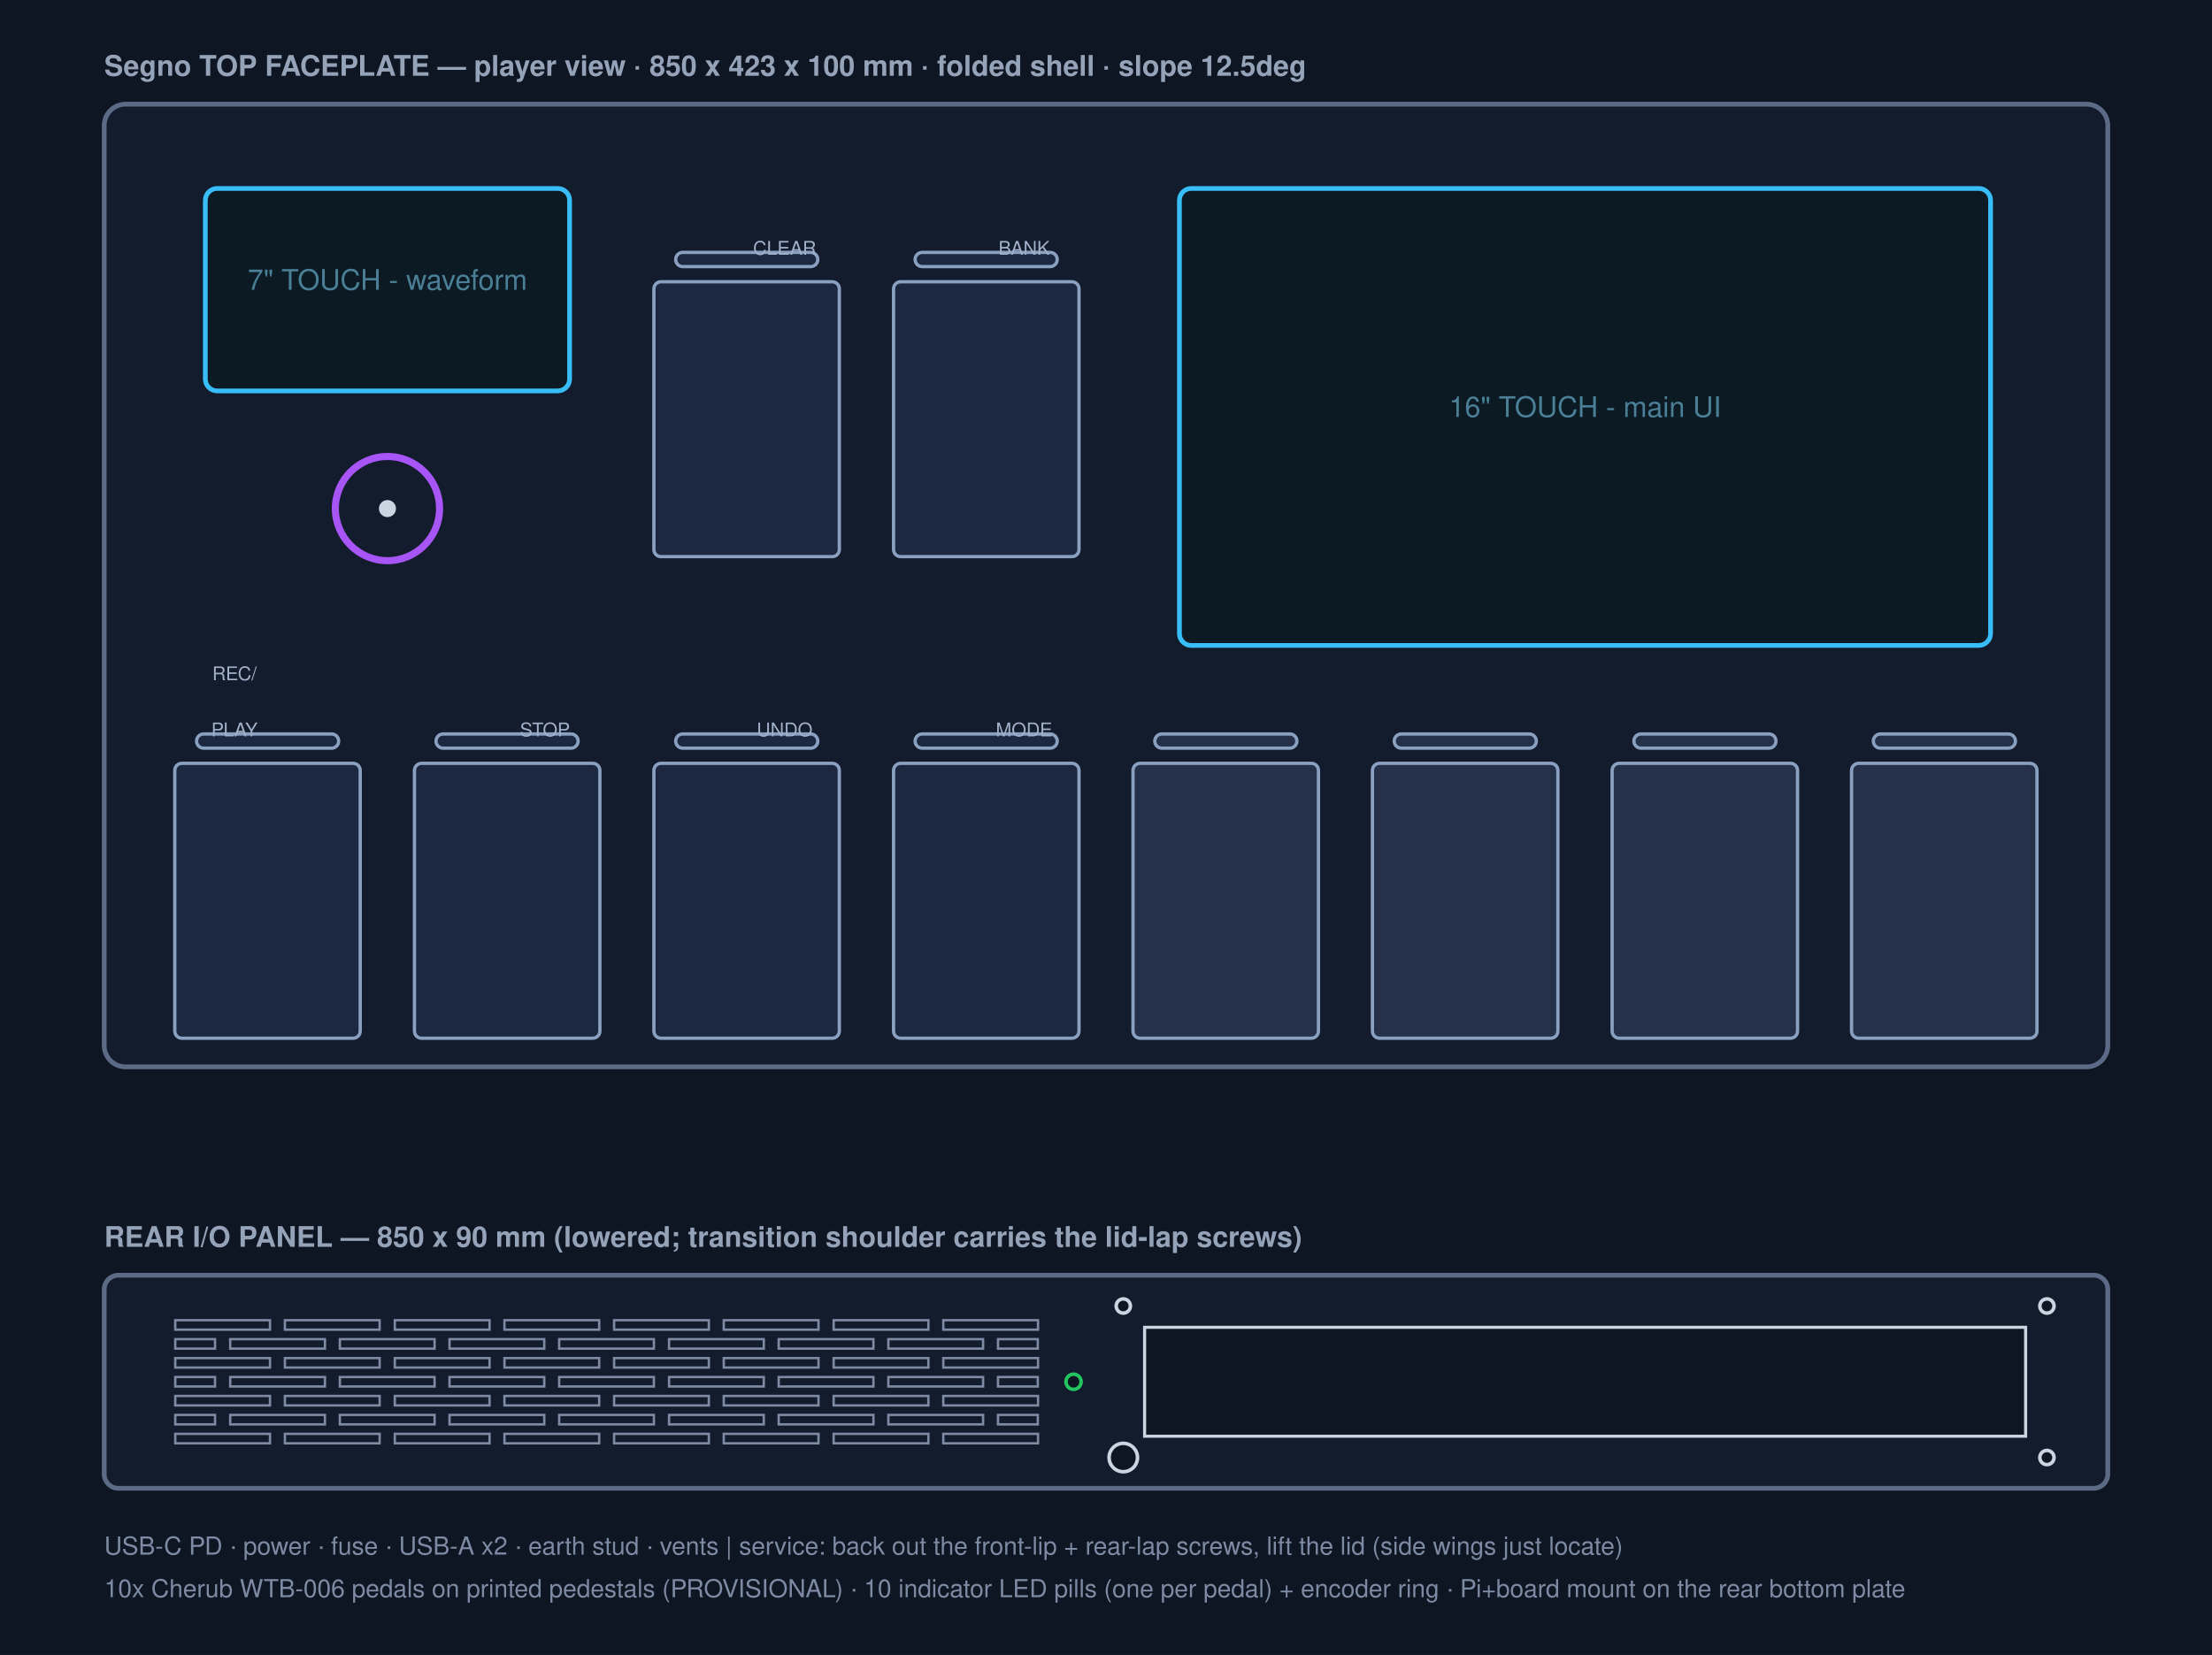
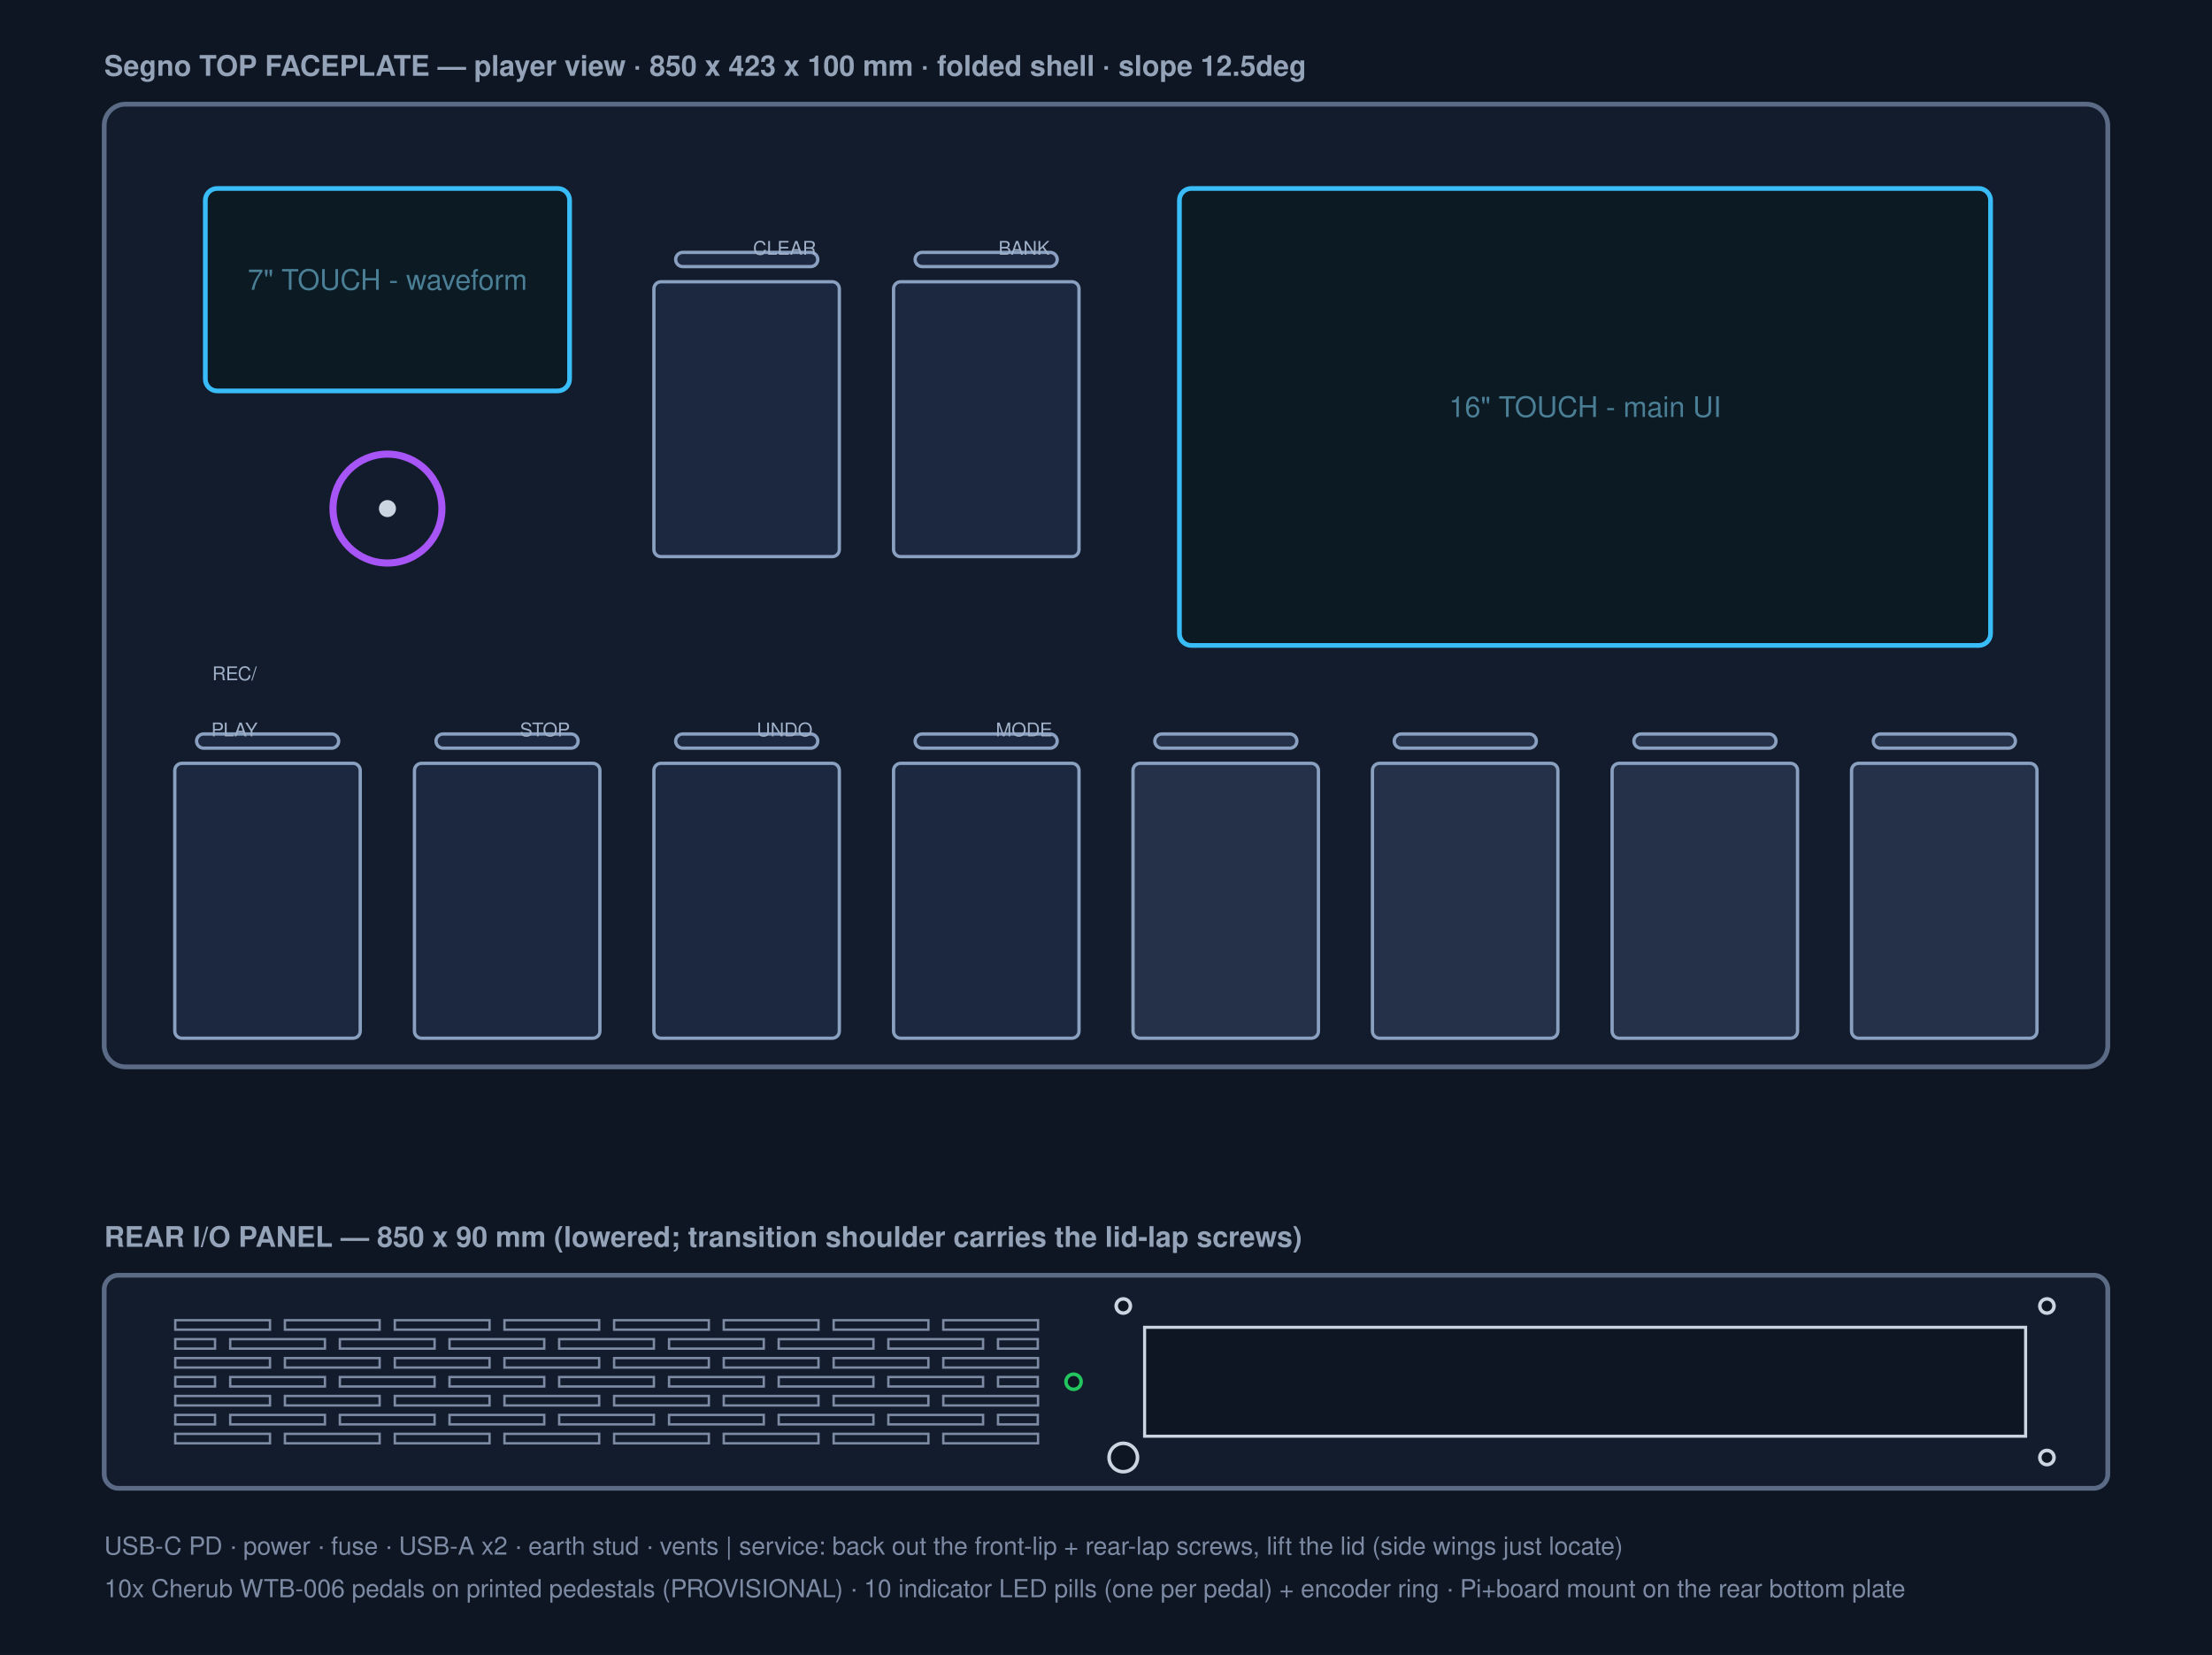
<svg xmlns="http://www.w3.org/2000/svg" viewBox="0 0 934 699" font-family="Helvetica,Arial,sans-serif">
  <rect width="934" height="699" fill="#0f1623" />
  <text x="44" y="32" fill="#94a3b8" font-size="12" font-weight="600">Segno TOP FACEPLATE — player view · 850 x 423 x 100 mm · folded shell · slope 12.5deg</text>
  <rect x="44" y="44" width="846.0" height="406.6" rx="9" fill="#131c2c" stroke="#5b6b86" stroke-width="2" />
  <rect x="73.8" y="322.4" width="78.3" height="116.1" rx="3" fill="#1c2740" stroke="#8aa0c0" stroke-width="1.4" />
  <rect x="175.0" y="322.4" width="78.3" height="116.1" rx="3" fill="#1c2740" stroke="#8aa0c0" stroke-width="1.4" />
  <rect x="276.1" y="322.4" width="78.3" height="116.1" rx="3" fill="#1c2740" stroke="#8aa0c0" stroke-width="1.4" />
  <rect x="377.3" y="322.4" width="78.3" height="116.1" rx="3" fill="#1c2740" stroke="#8aa0c0" stroke-width="1.4" />
  <rect x="478.4" y="322.4" width="78.3" height="116.1" rx="3" fill="#243149" stroke="#8aa0c0" stroke-width="1.4" />
  <rect x="579.5" y="322.4" width="78.3" height="116.1" rx="3" fill="#243149" stroke="#8aa0c0" stroke-width="1.4" />
  <rect x="680.7" y="322.4" width="78.3" height="116.1" rx="3" fill="#243149" stroke="#8aa0c0" stroke-width="1.4" />
  <rect x="781.8" y="322.4" width="78.3" height="116.1" rx="3" fill="#243149" stroke="#8aa0c0" stroke-width="1.4" />
  <rect x="276.1" y="119.0" width="78.3" height="116.1" rx="3" fill="#1c2740" stroke="#8aa0c0" stroke-width="1.4" />
  <rect x="377.3" y="119.0" width="78.3" height="116.1" rx="3" fill="#1c2740" stroke="#8aa0c0" stroke-width="1.4" />
  <rect x="83.0" y="310.0" width="60.0" height="6.0" rx="3" fill="#1c2740" stroke="#8aa0c0" stroke-width="1.4" />
  <rect x="184.1" y="310.0" width="60.0" height="6.0" rx="3" fill="#1c2740" stroke="#8aa0c0" stroke-width="1.4" />
  <rect x="285.3" y="310.0" width="60.0" height="6.0" rx="3" fill="#1c2740" stroke="#8aa0c0" stroke-width="1.4" />
  <rect x="386.4" y="310.0" width="60.0" height="6.0" rx="3" fill="#1c2740" stroke="#8aa0c0" stroke-width="1.4" />
  <rect x="487.6" y="310.0" width="60.0" height="6.0" rx="3" fill="#243149" stroke="#8aa0c0" stroke-width="1.4" />
  <rect x="588.7" y="310.0" width="60.0" height="6.0" rx="3" fill="#243149" stroke="#8aa0c0" stroke-width="1.4" />
  <rect x="689.9" y="310.0" width="60.0" height="6.0" rx="3" fill="#243149" stroke="#8aa0c0" stroke-width="1.4" />
  <rect x="791.0" y="310.0" width="60.0" height="6.0" rx="3" fill="#243149" stroke="#8aa0c0" stroke-width="1.4" />
  <rect x="285.3" y="106.6" width="60.0" height="6.0" rx="3" fill="#1c2740" stroke="#8aa0c0" stroke-width="1.4" />
  <rect x="386.4" y="106.6" width="60.0" height="6.0" rx="3" fill="#1c2740" stroke="#8aa0c0" stroke-width="1.4" />
  <rect x="86.7" y="79.6" width="153.8" height="85.5" rx="5" fill="#0c1a24" stroke="#38bdf8" stroke-width="2" />
  <text x="163.6" y="122.4" fill="#4a7f96" font-size="12" text-anchor="middle">7" TOUCH - waveform</text>
  <rect x="498.0" y="79.6" width="342.5" height="193.0" rx="5" fill="#0c1a24" stroke="#38bdf8" stroke-width="2" />
  <text x="669.3" y="176.1" fill="#4a7f96" font-size="12" text-anchor="middle">16" TOUCH - main UI</text>
-   <circle cx="163.6" cy="214.8" r="22.0" fill="none" stroke="#a855f7" stroke-width="3" />
+   <circle cx="163.6" cy="214.8" r="23.0" fill="none" stroke="#a855f7" stroke-width="3" />
  <circle cx="163.6" cy="214.8" r="3.6" fill="#cbd5e1" />
  <text x="99.0" y="287.3" fill="#9fb0c8" font-size="8" text-anchor="middle">REC/</text>
  <text x="99.0" y="311.0" fill="#9fb0c8" font-size="8" text-anchor="middle">PLAY</text>
  <text x="230.1" y="311.0" fill="#9fb0c8" font-size="8" text-anchor="middle">STOP</text>
  <text x="331.3" y="311.0" fill="#9fb0c8" font-size="8" text-anchor="middle">UNDO</text>
  <text x="432.4" y="311.0" fill="#9fb0c8" font-size="8" text-anchor="middle">MODE</text>
  <text x="331.3" y="107.6" fill="#9fb0c8" font-size="8" text-anchor="middle">CLEAR</text>
  <text x="432.4" y="107.6" fill="#9fb0c8" font-size="8" text-anchor="middle">BANK</text>
  <text x="44" y="526.6" fill="#94a3b8" font-size="12" font-weight="600">REAR I/O PANEL — 850 x 90 mm (lowered; transition shoulder carries the lid-lap screws)</text>
  <rect x="44" y="538.6" width="846.0" height="90.0" rx="6" fill="#131c2c" stroke="#5b6b86" stroke-width="2" />
  <rect x="483.3" y="560.6" width="372.0" height="46.0" fill="#0f1623" stroke="#cbd5e1" stroke-width="1.3" />
  <circle cx="474.3" cy="615.6" r="3.0" fill="#0f1623" stroke="#cbd5e1" stroke-width="1.5" />
  <circle cx="474.3" cy="615.6" r="6.0" fill="#0f1623" stroke="#cbd5e1" stroke-width="1.5" />
  <circle cx="474.3" cy="551.6" r="3.0" fill="#0f1623" stroke="#cbd5e1" stroke-width="1.5" />
  <circle cx="864.3" cy="615.6" r="3.0" fill="#0f1623" stroke="#cbd5e1" stroke-width="1.5" />
  <circle cx="864.3" cy="551.6" r="3.0" fill="#0f1623" stroke="#cbd5e1" stroke-width="1.5" />
  <circle cx="453.3" cy="583.6" r="3.2" fill="#0f1623" stroke="#22c55e" stroke-width="1.5" />
  <rect x="74.0" y="605.6" width="40.0" height="4.0" fill="none" stroke="#7c8aa3" stroke-width="1" />
  <rect x="120.3" y="605.6" width="40.0" height="4.0" fill="none" stroke="#7c8aa3" stroke-width="1" />
  <rect x="166.7" y="605.6" width="40.0" height="4.0" fill="none" stroke="#7c8aa3" stroke-width="1" />
  <rect x="213.0" y="605.6" width="40.0" height="4.0" fill="none" stroke="#7c8aa3" stroke-width="1" />
  <rect x="259.3" y="605.6" width="40.0" height="4.0" fill="none" stroke="#7c8aa3" stroke-width="1" />
  <rect x="305.6" y="605.6" width="40.0" height="4.0" fill="none" stroke="#7c8aa3" stroke-width="1" />
  <rect x="352.0" y="605.6" width="40.0" height="4.0" fill="none" stroke="#7c8aa3" stroke-width="1" />
  <rect x="398.3" y="605.6" width="40.0" height="4.0" fill="none" stroke="#7c8aa3" stroke-width="1" />
  <rect x="74.0" y="597.6" width="16.8" height="4.0" fill="none" stroke="#7c8aa3" stroke-width="1" />
  <rect x="97.2" y="597.6" width="40.0" height="4.0" fill="none" stroke="#7c8aa3" stroke-width="1" />
  <rect x="143.5" y="597.6" width="40.0" height="4.0" fill="none" stroke="#7c8aa3" stroke-width="1" />
  <rect x="189.8" y="597.6" width="40.0" height="4.0" fill="none" stroke="#7c8aa3" stroke-width="1" />
  <rect x="236.1" y="597.6" width="40.0" height="4.0" fill="none" stroke="#7c8aa3" stroke-width="1" />
  <rect x="282.5" y="597.6" width="40.0" height="4.0" fill="none" stroke="#7c8aa3" stroke-width="1" />
  <rect x="328.8" y="597.6" width="40.0" height="4.0" fill="none" stroke="#7c8aa3" stroke-width="1" />
  <rect x="375.1" y="597.6" width="40.0" height="4.0" fill="none" stroke="#7c8aa3" stroke-width="1" />
  <rect x="421.4" y="597.6" width="16.8" height="4.0" fill="none" stroke="#7c8aa3" stroke-width="1" />
  <rect x="74.0" y="589.6" width="40.0" height="4.0" fill="none" stroke="#7c8aa3" stroke-width="1" />
  <rect x="120.3" y="589.6" width="40.0" height="4.0" fill="none" stroke="#7c8aa3" stroke-width="1" />
  <rect x="166.7" y="589.6" width="40.0" height="4.0" fill="none" stroke="#7c8aa3" stroke-width="1" />
  <rect x="213.0" y="589.6" width="40.0" height="4.0" fill="none" stroke="#7c8aa3" stroke-width="1" />
  <rect x="259.3" y="589.6" width="40.0" height="4.0" fill="none" stroke="#7c8aa3" stroke-width="1" />
  <rect x="305.6" y="589.6" width="40.0" height="4.0" fill="none" stroke="#7c8aa3" stroke-width="1" />
  <rect x="352.0" y="589.6" width="40.0" height="4.0" fill="none" stroke="#7c8aa3" stroke-width="1" />
  <rect x="398.3" y="589.6" width="40.0" height="4.0" fill="none" stroke="#7c8aa3" stroke-width="1" />
  <rect x="74.0" y="581.6" width="16.8" height="4.0" fill="none" stroke="#7c8aa3" stroke-width="1" />
  <rect x="97.2" y="581.6" width="40.0" height="4.0" fill="none" stroke="#7c8aa3" stroke-width="1" />
  <rect x="143.5" y="581.6" width="40.0" height="4.0" fill="none" stroke="#7c8aa3" stroke-width="1" />
  <rect x="189.8" y="581.6" width="40.0" height="4.0" fill="none" stroke="#7c8aa3" stroke-width="1" />
  <rect x="236.1" y="581.6" width="40.0" height="4.0" fill="none" stroke="#7c8aa3" stroke-width="1" />
  <rect x="282.5" y="581.6" width="40.0" height="4.0" fill="none" stroke="#7c8aa3" stroke-width="1" />
  <rect x="328.8" y="581.6" width="40.0" height="4.0" fill="none" stroke="#7c8aa3" stroke-width="1" />
  <rect x="375.1" y="581.6" width="40.0" height="4.0" fill="none" stroke="#7c8aa3" stroke-width="1" />
  <rect x="421.4" y="581.6" width="16.8" height="4.0" fill="none" stroke="#7c8aa3" stroke-width="1" />
  <rect x="74.0" y="573.6" width="40.0" height="4.0" fill="none" stroke="#7c8aa3" stroke-width="1" />
  <rect x="120.3" y="573.6" width="40.0" height="4.0" fill="none" stroke="#7c8aa3" stroke-width="1" />
  <rect x="166.7" y="573.6" width="40.0" height="4.0" fill="none" stroke="#7c8aa3" stroke-width="1" />
  <rect x="213.0" y="573.6" width="40.0" height="4.0" fill="none" stroke="#7c8aa3" stroke-width="1" />
  <rect x="259.3" y="573.6" width="40.0" height="4.0" fill="none" stroke="#7c8aa3" stroke-width="1" />
  <rect x="305.6" y="573.6" width="40.0" height="4.0" fill="none" stroke="#7c8aa3" stroke-width="1" />
  <rect x="352.0" y="573.6" width="40.0" height="4.0" fill="none" stroke="#7c8aa3" stroke-width="1" />
  <rect x="398.3" y="573.6" width="40.0" height="4.0" fill="none" stroke="#7c8aa3" stroke-width="1" />
  <rect x="74.0" y="565.6" width="16.8" height="4.0" fill="none" stroke="#7c8aa3" stroke-width="1" />
  <rect x="97.2" y="565.6" width="40.0" height="4.0" fill="none" stroke="#7c8aa3" stroke-width="1" />
  <rect x="143.5" y="565.6" width="40.0" height="4.0" fill="none" stroke="#7c8aa3" stroke-width="1" />
  <rect x="189.8" y="565.6" width="40.0" height="4.0" fill="none" stroke="#7c8aa3" stroke-width="1" />
  <rect x="236.1" y="565.6" width="40.0" height="4.0" fill="none" stroke="#7c8aa3" stroke-width="1" />
  <rect x="282.5" y="565.6" width="40.0" height="4.0" fill="none" stroke="#7c8aa3" stroke-width="1" />
  <rect x="328.8" y="565.6" width="40.0" height="4.0" fill="none" stroke="#7c8aa3" stroke-width="1" />
  <rect x="375.1" y="565.6" width="40.0" height="4.0" fill="none" stroke="#7c8aa3" stroke-width="1" />
  <rect x="421.4" y="565.6" width="16.8" height="4.0" fill="none" stroke="#7c8aa3" stroke-width="1" />
  <rect x="74.0" y="557.6" width="40.0" height="4.0" fill="none" stroke="#7c8aa3" stroke-width="1" />
  <rect x="120.3" y="557.6" width="40.0" height="4.0" fill="none" stroke="#7c8aa3" stroke-width="1" />
  <rect x="166.7" y="557.6" width="40.0" height="4.0" fill="none" stroke="#7c8aa3" stroke-width="1" />
  <rect x="213.0" y="557.6" width="40.0" height="4.0" fill="none" stroke="#7c8aa3" stroke-width="1" />
  <rect x="259.3" y="557.6" width="40.0" height="4.0" fill="none" stroke="#7c8aa3" stroke-width="1" />
  <rect x="305.6" y="557.6" width="40.0" height="4.0" fill="none" stroke="#7c8aa3" stroke-width="1" />
  <rect x="352.0" y="557.6" width="40.0" height="4.0" fill="none" stroke="#7c8aa3" stroke-width="1" />
  <rect x="398.3" y="557.6" width="40.0" height="4.0" fill="none" stroke="#7c8aa3" stroke-width="1" />
  <text x="44" y="656.6" fill="#7c8aa3" font-size="10.5">USB-C PD · power · fuse · USB-A x2 · earth stud · vents   |   service: back out the front-lip + rear-lap screws, lift the lid (side wings just locate)</text>
  <text x="44" y="674.6" fill="#7c8aa3" font-size="10.5">10x Cherub WTB-006 pedals on printed pedestals (PROVISIONAL) · 10 indicator LED pills (one per pedal) + encoder ring · Pi+board mount on the rear bottom plate</text>
</svg>
